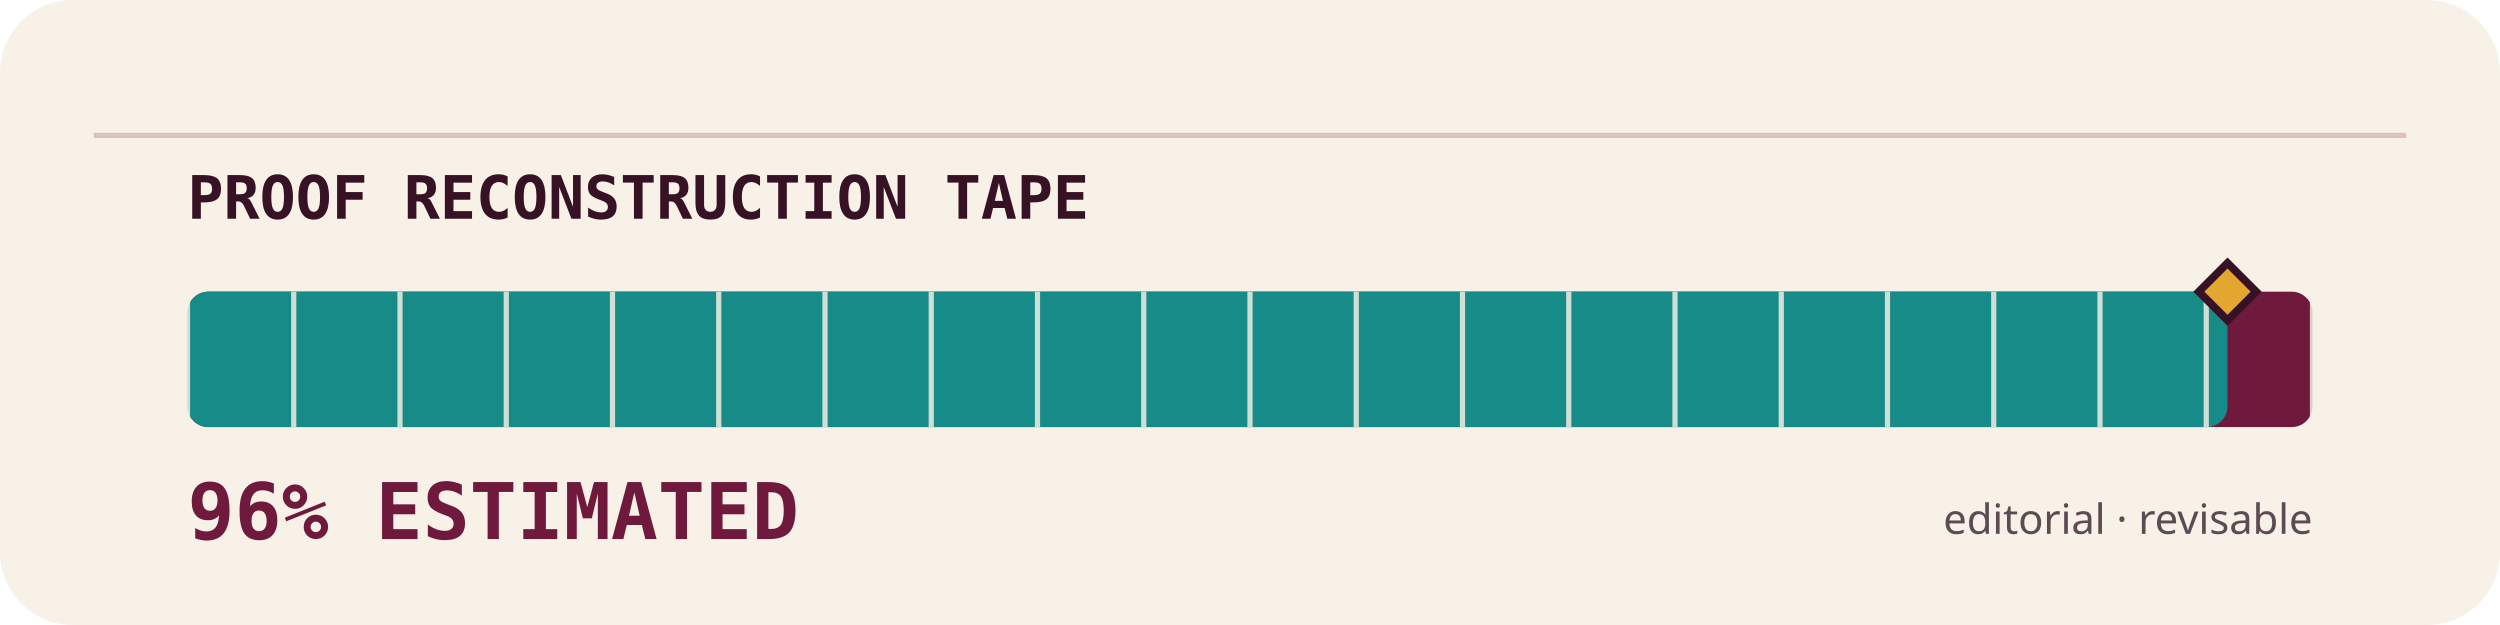
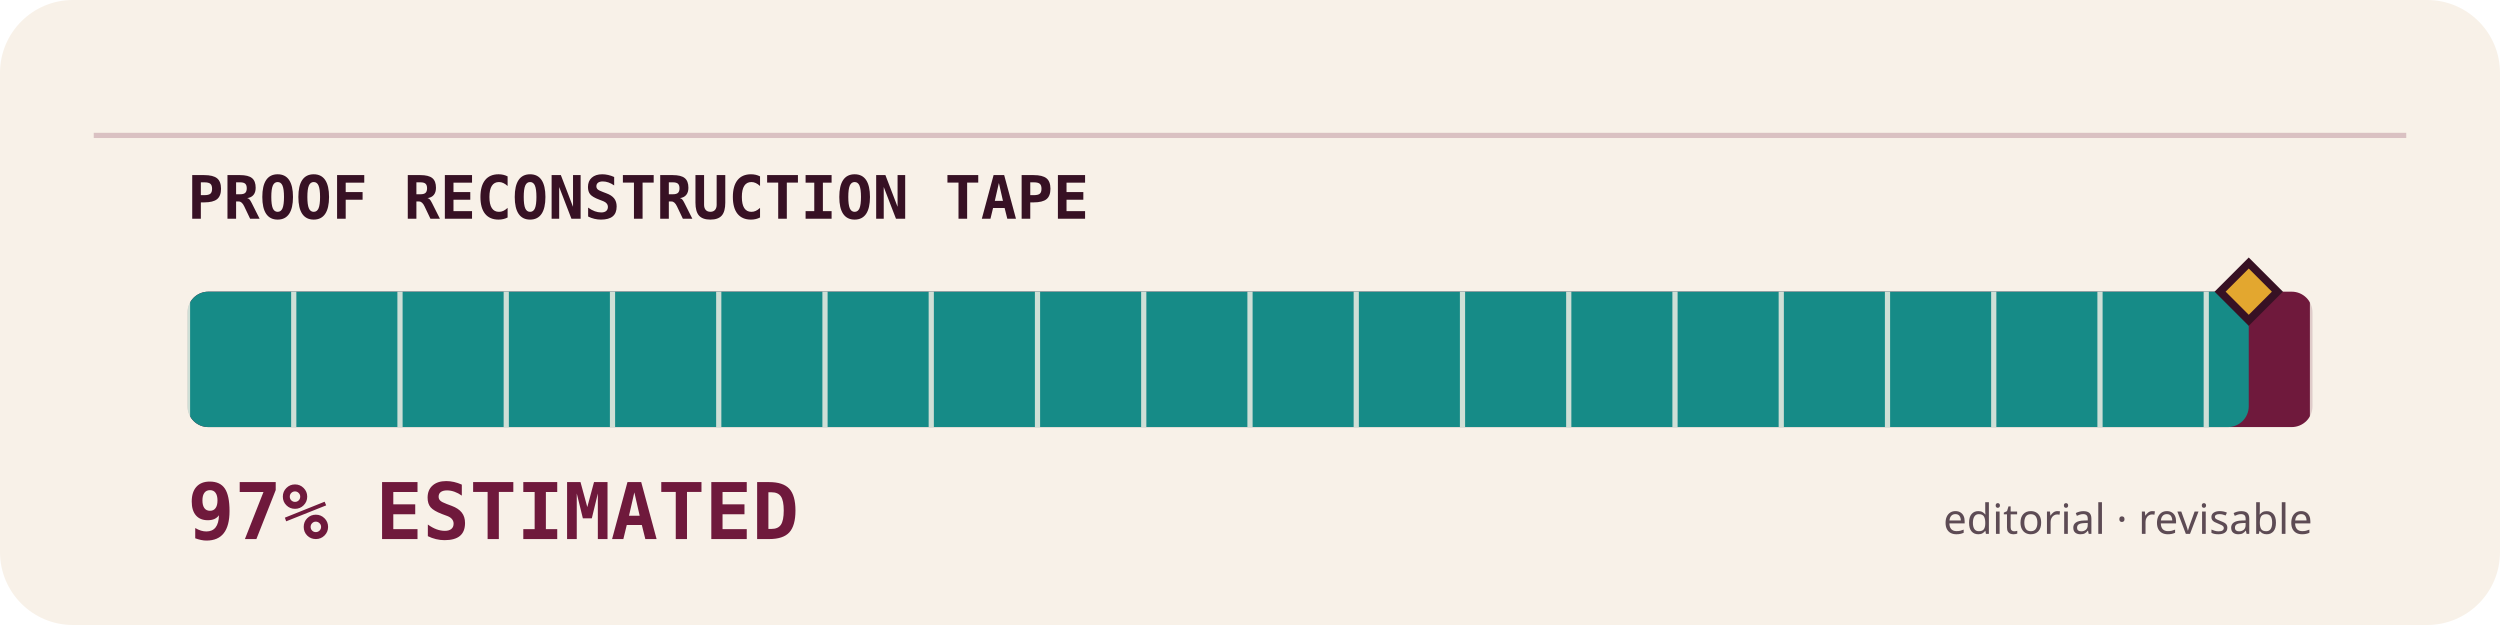
<svg xmlns="http://www.w3.org/2000/svg" viewBox="0 0 960 240" width="960" height="240" role="img" aria-labelledby="proof-progress-title proof-progress-desc">
  <rect width="960" height="240" rx="28" fill="#f8f1e8" />
  <path d="M36 52h888" stroke="#6f193c" stroke-width="2" opacity="0.22" />
  <text x="72" y="84" fill="#371124" font-family="ui-monospace, SFMono-Regular, Menlo, Consolas, monospace" font-size="23" font-weight="700">PROOF RECONSTRUCTION TAPE</text>
  <rect x="72" y="112" width="816" height="52" rx="8" fill="#6f193c" />
-   <rect x="72" y="112" width="783.36" height="52" rx="8" fill="#168b87" />
+   <rect x="72" y="112" width="791.52" height="52" rx="8" fill="#168b87" />
  <path d="M72 112v52" stroke="#f8f1e8" stroke-width="2" opacity="0.82" />
  <path d="M112.8 112v52" stroke="#f8f1e8" stroke-width="2" opacity="0.82" />
  <path d="M153.6 112v52" stroke="#f8f1e8" stroke-width="2" opacity="0.82" />
  <path d="M194.4 112v52" stroke="#f8f1e8" stroke-width="2" opacity="0.82" />
  <path d="M235.2 112v52" stroke="#f8f1e8" stroke-width="2" opacity="0.82" />
  <path d="M276 112v52" stroke="#f8f1e8" stroke-width="2" opacity="0.82" />
  <path d="M316.8 112v52" stroke="#f8f1e8" stroke-width="2" opacity="0.82" />
  <path d="M357.6 112v52" stroke="#f8f1e8" stroke-width="2" opacity="0.82" />
  <path d="M398.4 112v52" stroke="#f8f1e8" stroke-width="2" opacity="0.82" />
  <path d="M439.2 112v52" stroke="#f8f1e8" stroke-width="2" opacity="0.82" />
  <path d="M480 112v52" stroke="#f8f1e8" stroke-width="2" opacity="0.82" />
  <path d="M520.8 112v52" stroke="#f8f1e8" stroke-width="2" opacity="0.82" />
  <path d="M561.6 112v52" stroke="#f8f1e8" stroke-width="2" opacity="0.82" />
  <path d="M602.4 112v52" stroke="#f8f1e8" stroke-width="2" opacity="0.82" />
  <path d="M643.2 112v52" stroke="#f8f1e8" stroke-width="2" opacity="0.82" />
  <path d="M684 112v52" stroke="#f8f1e8" stroke-width="2" opacity="0.82" />
  <path d="M724.8 112v52" stroke="#f8f1e8" stroke-width="2" opacity="0.82" />
  <path d="M765.6 112v52" stroke="#f8f1e8" stroke-width="2" opacity="0.82" />
  <path d="M806.4 112v52" stroke="#f8f1e8" stroke-width="2" opacity="0.82" />
  <path d="M847.2 112v52" stroke="#f8f1e8" stroke-width="2" opacity="0.82" />
  <path d="M888 112v52" stroke="#f8f1e8" stroke-width="2" opacity="0.82" />
-   <path d="M855.36 101l11 11-11 11-11-11z" fill="#e3a72f" stroke="#371124" stroke-width="3" />
-   <text x="72" y="207" fill="#6f193c" font-family="ui-monospace, SFMono-Regular, Menlo, Consolas, monospace" font-size="30" font-weight="800">96% ESTIMATED</text>
+   <path d="M863.52 101l11 11-11 11-11-11z" fill="#e3a72f" stroke="#371124" stroke-width="3" />
+   <text x="72" y="207" fill="#6f193c" font-family="ui-monospace, SFMono-Regular, Menlo, Consolas, monospace" font-size="30" font-weight="800">97% ESTIMATED</text>
  <text x="888" y="205" text-anchor="end" fill="#5d4b54" font-family="system-ui, sans-serif" font-size="16">editorial · revisable</text>
</svg>
